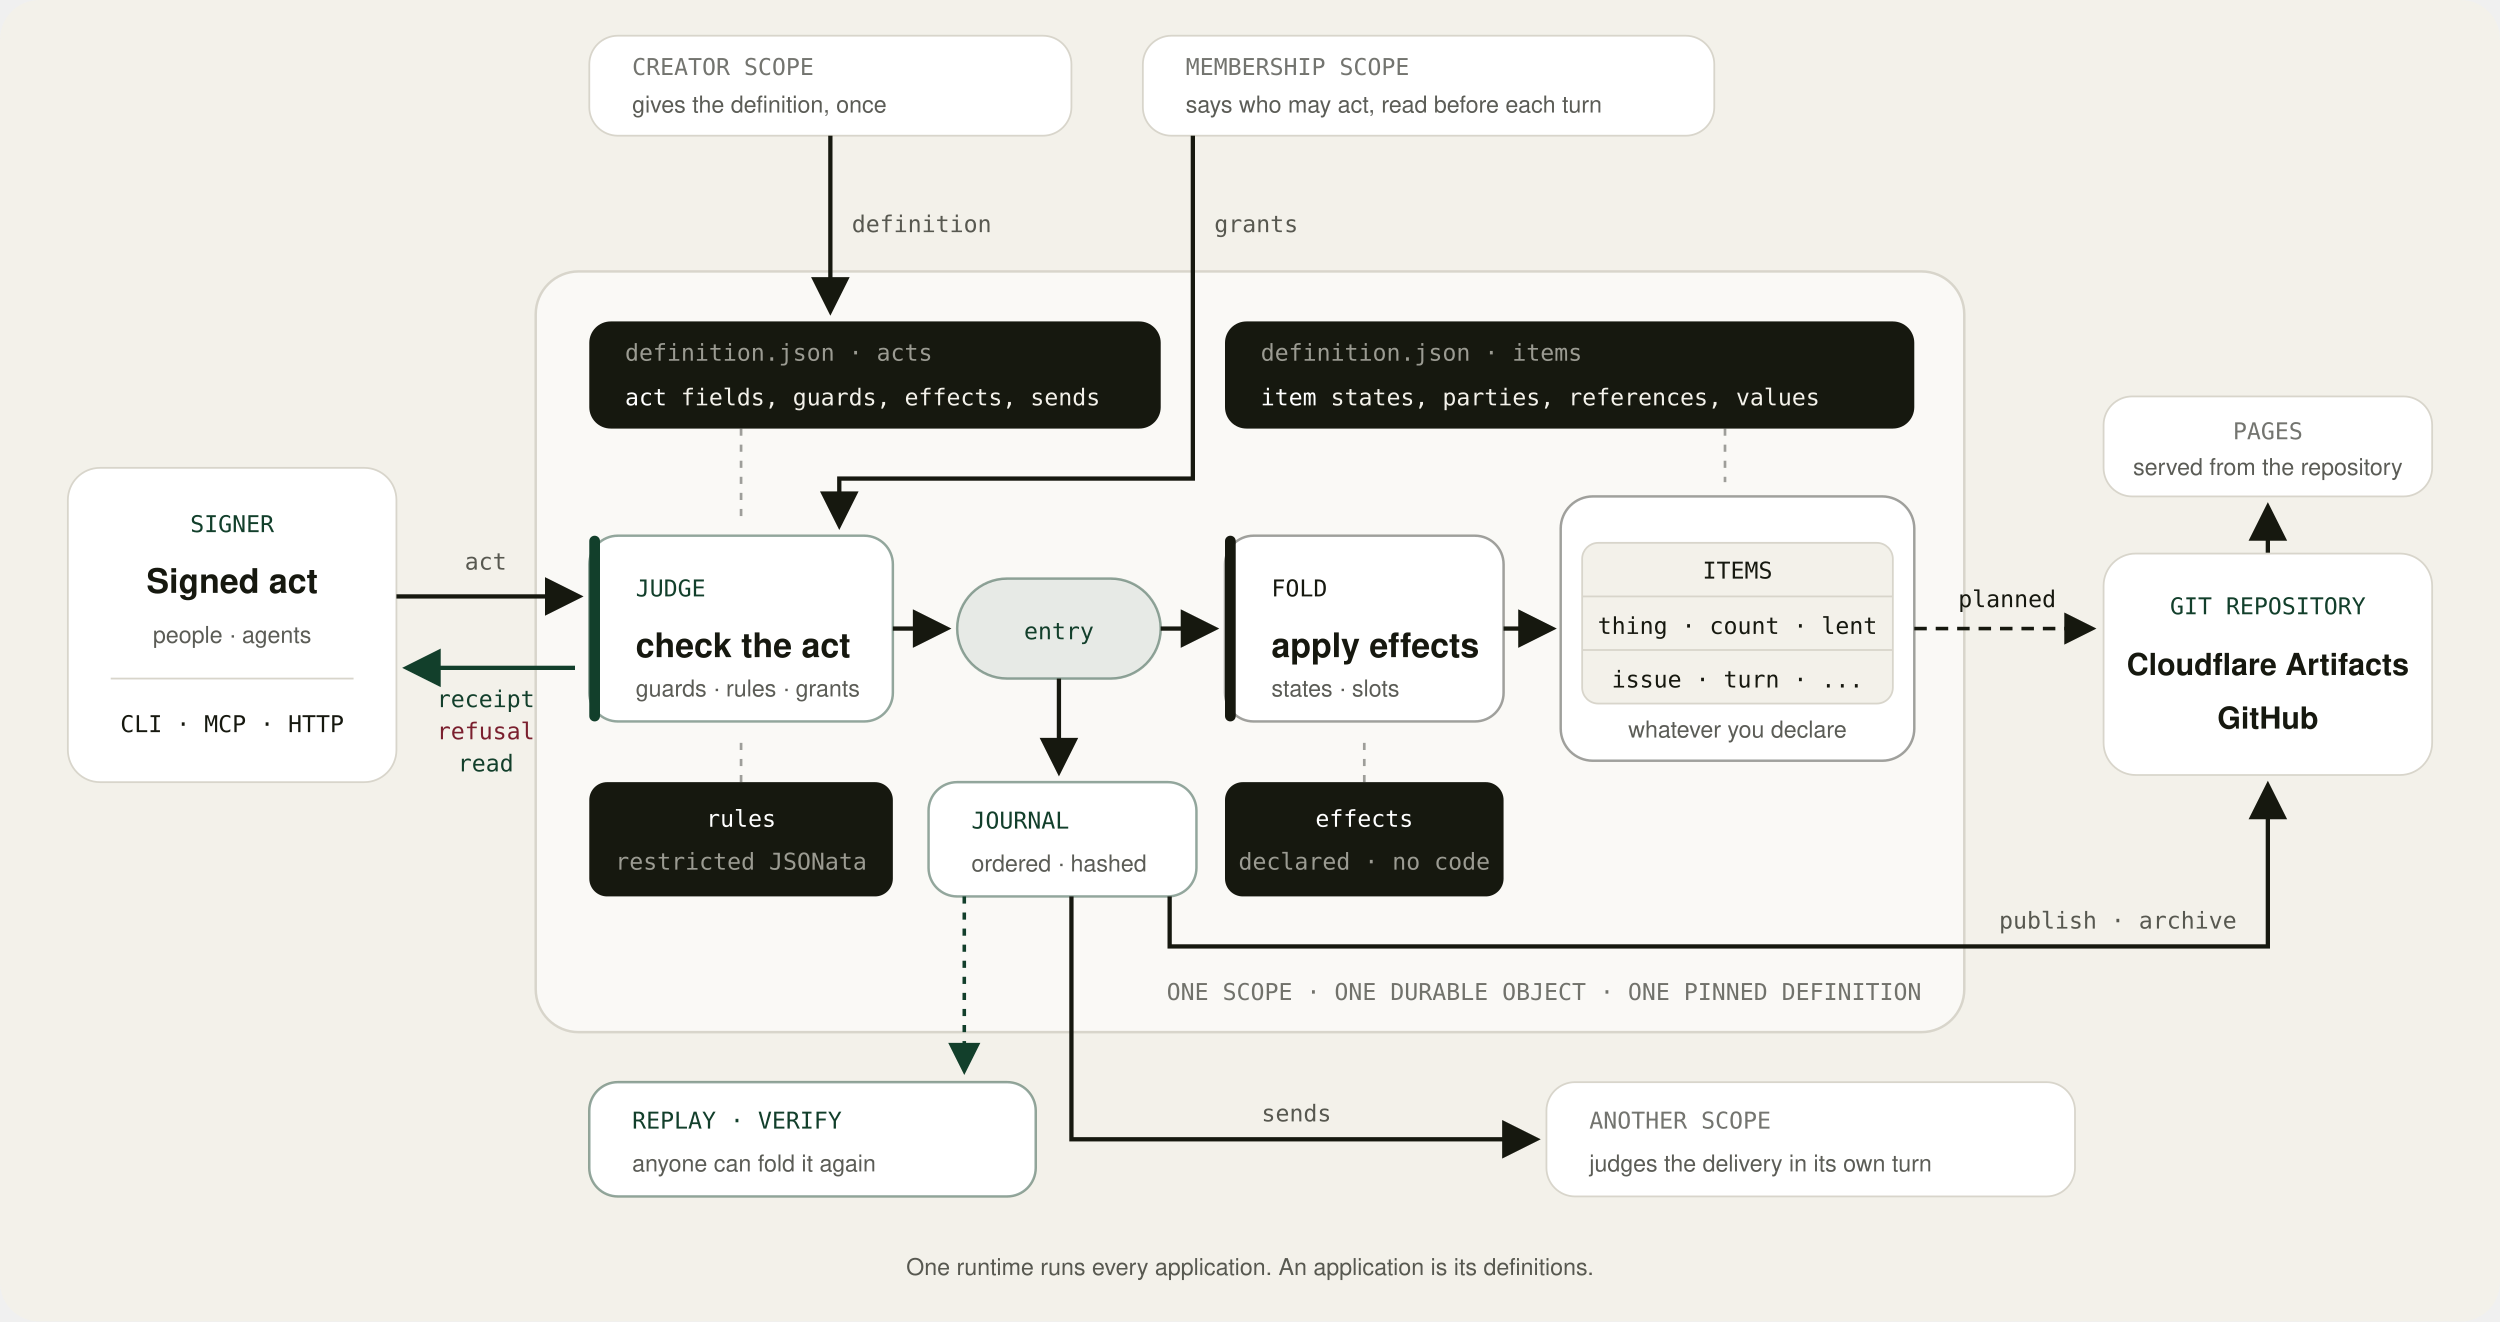
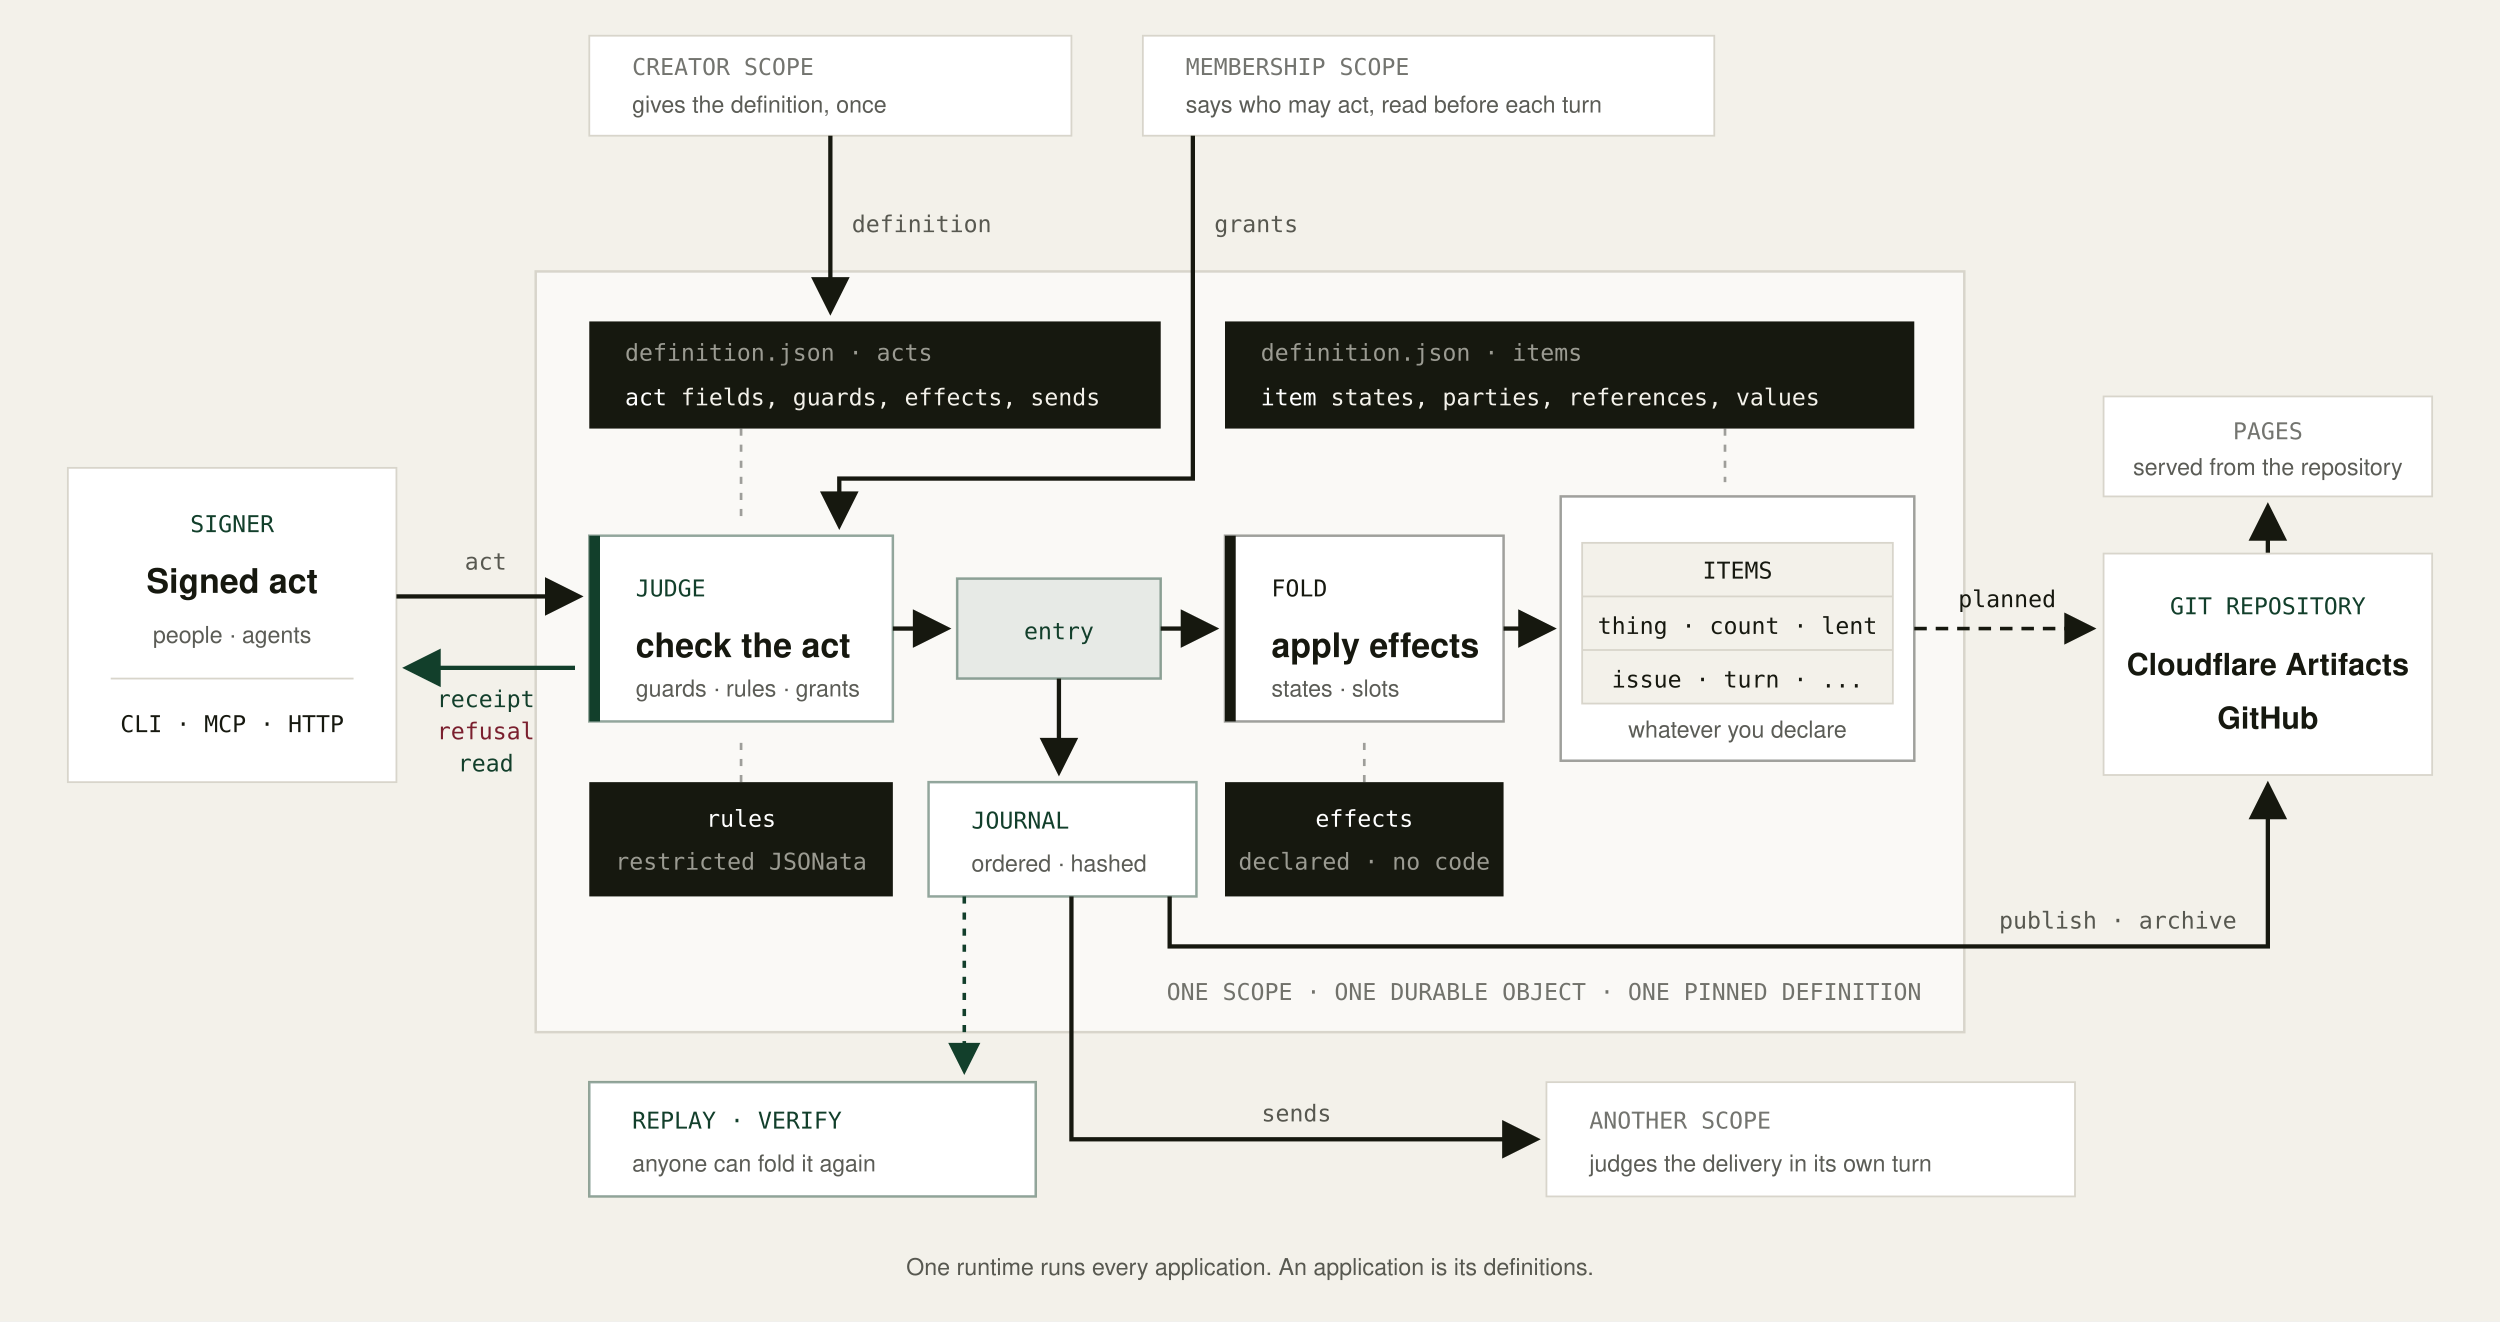
<svg xmlns="http://www.w3.org/2000/svg" viewBox="0 -90 1400 740" role="img" aria-labelledby="title desc">
  <defs>
    <marker id="arrow" markerWidth="9" markerHeight="9" refX="7" refY="4.5" orient="auto">
      <path d="M0 0L9 4.5L0 9Z" fill="#16180F" />
    </marker>
    <marker id="arrow-amber" markerWidth="9" markerHeight="9" refX="7" refY="4.5" orient="auto">
      <path d="M0 0L9 4.5L0 9Z" fill="#16180F" />
    </marker>
    <marker id="arrow-green" markerWidth="9" markerHeight="9" refX="7" refY="4.5" orient="auto">
      <path d="M0 0L9 4.5L0 9Z" fill="#123F2B" />
    </marker>
    <style>
      .sans { font-family: "Open Runde", system-ui, -apple-system, Helvetica, Arial, sans-serif; }
      .mono { font-family: "Sometype Mono", ui-monospace, Menlo, monospace; }
      .eyebrow { font-family: Teletype33, ui-monospace, Menlo, monospace; font-size: 13px; font-weight: 400; }
      .title { font-size: 19px; font-weight: 700; }
      .body { font-size: 13px; font-weight: 400; }
      .code { font-size: 13px; font-weight: 500; }
      .flow { fill: none; stroke: #16180F; stroke-width: 2.4; marker-end: url(#arrow); }
      .back { fill: none; stroke: #123F2B; stroke-width: 2.4; marker-end: url(#arrow-green); }
      .guide { fill: none; stroke: #16180F; stroke-opacity: 0.4; stroke-width: 1.5; stroke-dasharray: 4 5; }
    </style>
  </defs>
-   <rect y="-90" width="1400" height="740" rx="22" fill="#F3F1EA" />
+   <rect y="-90" width="1400" height="740" fill="#F3F1EA" />
  <g>
-     <rect x="330" y="-70" width="270" height="56" rx="16" fill="#FFFFFF" stroke="#D8D5CB" />
+     <rect x="330" y="-70" width="270" height="56" fill="#FFFFFF" stroke="#D8D5CB" />
    <text x="354" y="-48" class="sans eyebrow" fill="#16180F" fill-opacity="0.6">CREATOR SCOPE</text>
    <text x="354" y="-27" class="sans body" fill="#16180F" fill-opacity="0.7">gives the definition, once</text>
-     <rect x="640" y="-70" width="320" height="56" rx="16" fill="#FFFFFF" stroke="#D8D5CB" />
+     <rect x="640" y="-70" width="320" height="56" fill="#FFFFFF" stroke="#D8D5CB" />
    <text x="664" y="-48" class="sans eyebrow" fill="#16180F" fill-opacity="0.6">MEMBERSHIP SCOPE</text>
    <text x="664" y="-27" class="sans body" fill="#16180F" fill-opacity="0.7">says who may act, read before each turn</text>
  </g>
  <g class="sans">
-     <rect x="38" y="172" width="184" height="176" rx="18" fill="#FFFFFF" stroke="#D8D5CB" />
+     <rect x="38" y="172" width="184" height="176" fill="#FFFFFF" stroke="#D8D5CB" />
    <text x="130" y="208" text-anchor="middle" class="eyebrow" fill="#123F2B">SIGNER</text>
    <text x="130" y="242" text-anchor="middle" class="title" fill="#16180F">Signed act</text>
    <text x="130" y="270" text-anchor="middle" class="body" fill="#16180F" fill-opacity="0.7">people · agents</text>
    <path d="M62 290H198" stroke="#D8D5CB" />
    <text x="130" y="320" text-anchor="middle" class="mono code" fill="#16180F">CLI · MCP · HTTP</text>
  </g>
-   <rect x="300" y="62" width="800" height="426" rx="24" fill="#FFFFFF" fill-opacity="0.55" stroke="#D8D5CB" stroke-width="1.4" />
+   <rect x="300" y="62" width="800" height="426" fill="#FFFFFF" fill-opacity="0.55" stroke="#D8D5CB" stroke-width="1.4" />
  <text x="1076" y="470" text-anchor="end" class="sans eyebrow" fill="#16180F" fill-opacity="0.6">ONE SCOPE · ONE DURABLE OBJECT · ONE PINNED DEFINITION</text>
  <path d="M222 244H322" class="flow" />
  <text x="272" y="229" text-anchor="middle" class="mono code" fill="#16180F" fill-opacity="0.7">act</text>
  <path d="M322 284H230" class="back" />
  <text x="272" y="306" text-anchor="middle" class="mono code" fill="#123F2B">receipt</text>
  <text x="272" y="324" text-anchor="middle" class="mono code" fill="#7A1F2E">refusal</text>
  <text x="272" y="342" text-anchor="middle" class="mono code" fill="#123F2B">read</text>
  <g>
-     <rect x="330" y="210" width="170" height="104" rx="16" fill="#FFFFFF" stroke="#123F2B" stroke-opacity="0.45" stroke-width="1.4" />
-     <rect x="330" y="210" width="6" height="104" rx="3" fill="#123F2B" />
+     <rect x="330" y="210" width="170" height="104" fill="#FFFFFF" stroke="#123F2B" stroke-opacity="0.45" stroke-width="1.4" />
+     <rect x="330" y="210" width="6" height="104" fill="#123F2B" />
    <text x="356" y="244" class="sans eyebrow" fill="#123F2B">JUDGE</text>
    <text x="356" y="278" class="sans title" fill="#16180F">check the act</text>
    <text x="356" y="300" class="sans body" fill="#16180F" fill-opacity="0.7">guards · rules · grants</text>
-     <rect x="536" y="234" width="114" height="56" rx="28" fill="#123F2B" fill-opacity="0.08" stroke="#123F2B" stroke-opacity="0.45" stroke-width="1.4" />
+     <rect x="536" y="234" width="114" height="56" fill="#123F2B" fill-opacity="0.08" stroke="#123F2B" stroke-opacity="0.45" stroke-width="1.4" />
    <text x="593" y="268" text-anchor="middle" class="mono body" fill="#123F2B">entry</text>
-     <rect x="686" y="210" width="156" height="104" rx="16" fill="#FFFFFF" stroke="#16180F" stroke-opacity="0.4" stroke-width="1.4" />
-     <rect x="686" y="210" width="6" height="104" rx="3" fill="#16180F" />
+     <rect x="686" y="210" width="156" height="104" fill="#FFFFFF" stroke="#16180F" stroke-opacity="0.4" stroke-width="1.4" />
+     <rect x="686" y="210" width="6" height="104" fill="#16180F" />
    <text x="712" y="244" class="sans eyebrow" fill="#16180F">FOLD</text>
    <text x="712" y="278" class="sans title" fill="#16180F">apply effects</text>
    <text x="712" y="300" class="sans body" fill="#16180F" fill-opacity="0.7">states · slots</text>
  </g>
  <path d="M465 -14V82" class="flow" />
  <text x="477" y="40" class="mono code" fill="#16180F" fill-opacity="0.7">definition</text>
  <path d="M668 -14V178H470V202" class="flow" />
  <text x="680" y="40" class="mono code" fill="#16180F" fill-opacity="0.7">grants</text>
  <path d="M500 262H528" class="flow" />
  <path d="M650 262H678" class="flow" />
  <g>
-     <rect x="330" y="90" width="320" height="60" rx="12" fill="#16180F" />
+     <rect x="330" y="90" width="320" height="60" fill="#16180F" />
    <text x="350" y="112" class="mono code" fill="#F3F1EA" fill-opacity="0.6">definition.json · acts</text>
    <text x="350" y="137" class="mono code" fill="#F3F1EA">
      <tspan fill="#FFFFFF">act</tspan> fields, guards, effects, sends</text>
-     <rect x="686" y="90" width="386" height="60" rx="12" fill="#16180F" />
+     <rect x="686" y="90" width="386" height="60" fill="#16180F" />
    <text x="706" y="112" class="mono code" fill="#F3F1EA" fill-opacity="0.6">definition.json · items</text>
    <text x="706" y="137" class="mono code" fill="#F3F1EA">
      <tspan fill="#FFFFFF">item</tspan> states, parties, references, values</text>
  </g>
  <path d="M415 150V202" class="guide" />
  <path d="M966 150V180" class="guide" />
  <g>
-     <rect x="330" y="348" width="170" height="64" rx="10" fill="#16180F" />
+     <rect x="330" y="348" width="170" height="64" fill="#16180F" />
    <text x="415" y="373" text-anchor="middle" class="mono code" fill="#FFFFFF">rules</text>
    <text x="415" y="397" text-anchor="middle" class="mono code" fill="#F3F1EA" fill-opacity="0.6">restricted JSONata</text>
  </g>
  <path d="M415 348V322" class="guide" />
  <path d="M593 290V340" class="flow" />
  <g>
-     <rect x="520" y="348" width="150" height="64" rx="16" fill="#FFFFFF" stroke="#123F2B" stroke-opacity="0.45" stroke-width="1.4" />
+     <rect x="520" y="348" width="150" height="64" fill="#FFFFFF" stroke="#123F2B" stroke-opacity="0.45" stroke-width="1.4" />
    <text x="544" y="374" class="sans eyebrow" fill="#123F2B">JOURNAL</text>
    <text x="544" y="398" class="sans body" fill="#16180F" fill-opacity="0.7">ordered · hashed</text>
  </g>
  <g>
-     <rect x="686" y="348" width="156" height="64" rx="10" fill="#16180F" />
+     <rect x="686" y="348" width="156" height="64" fill="#16180F" />
    <text x="764" y="373" text-anchor="middle" class="mono code" fill="#FFFFFF">effects</text>
    <text x="764" y="397" text-anchor="middle" class="mono code" fill="#F3F1EA" fill-opacity="0.6">declared · no code</text>
  </g>
  <path d="M764 348V322" class="guide" />
  <path d="M842 262H867" class="flow" />
  <g>
-     <rect x="874" y="188" width="198" height="148" rx="18" fill="#FFFFFF" stroke="#16180F" stroke-opacity="0.4" stroke-width="1.4" />
-     <rect x="886" y="214" width="174" height="90" rx="9" fill="#F3F1EA" stroke="#D8D5CB" />
+     <rect x="874" y="188" width="198" height="148" fill="#FFFFFF" stroke="#16180F" stroke-opacity="0.4" stroke-width="1.4" />
+     <rect x="886" y="214" width="174" height="90" fill="#F3F1EA" stroke="#D8D5CB" />
    <path d="M886 244H1060M886 274H1060" stroke="#D8D5CB" />
    <text x="973" y="234" text-anchor="middle" class="sans eyebrow" fill="#16180F">ITEMS</text>
    <text x="973" y="265" text-anchor="middle" class="mono code" fill="#16180F">thing · count · lent</text>
    <text x="973" y="295" text-anchor="middle" class="mono code" fill="#16180F">issue · turn · ...</text>
    <text x="973" y="323" text-anchor="middle" class="sans body" fill="#16180F" fill-opacity="0.7">whatever you declare</text>
  </g>
  <path d="M540 412V508" fill="none" stroke="#123F2B" stroke-width="2" stroke-dasharray="4 5" marker-end="url(#arrow-green)" />
  <g>
-     <rect x="330" y="516" width="250" height="64" rx="16" fill="#FFFFFF" stroke="#123F2B" stroke-opacity="0.45" stroke-width="1.4" />
+     <rect x="330" y="516" width="250" height="64" fill="#FFFFFF" stroke="#123F2B" stroke-opacity="0.45" stroke-width="1.4" />
    <text x="354" y="542" class="sans eyebrow" fill="#123F2B">REPLAY · VERIFY</text>
    <text x="354" y="566" class="sans body" fill="#16180F" fill-opacity="0.7">anyone can fold it again</text>
  </g>
  <path d="M600 412V548H858" class="flow" />
  <text x="726" y="538" text-anchor="middle" class="mono code" fill="#16180F" fill-opacity="0.7">sends</text>
  <g>
-     <rect x="866" y="516" width="296" height="64" rx="16" fill="#FFFFFF" stroke="#D8D5CB" />
+     <rect x="866" y="516" width="296" height="64" fill="#FFFFFF" stroke="#D8D5CB" />
    <text x="890" y="542" class="sans eyebrow" fill="#16180F" fill-opacity="0.6">ANOTHER SCOPE</text>
    <text x="890" y="566" class="sans body" fill="#16180F" fill-opacity="0.7">judges the delivery in its own turn</text>
  </g>
  <path d="M655 412V440H1270V352" class="flow" />
  <text x="1186" y="430" text-anchor="middle" class="mono code" fill="#16180F" fill-opacity="0.7">publish · archive</text>
  <path d="M1072 262H1170" fill="none" stroke="#16180F" stroke-width="2" stroke-dasharray="7 5" marker-end="url(#arrow-amber)" />
  <text x="1124" y="250" text-anchor="middle" class="mono code" fill="#16180F">planned</text>
  <path d="M1270 220V196" class="flow" />
  <g class="sans">
-     <rect x="1178" y="220" width="184" height="124" rx="18" fill="#FFFFFF" stroke="#D8D5CB" />
+     <rect x="1178" y="220" width="184" height="124" fill="#FFFFFF" stroke="#D8D5CB" />
    <text x="1270" y="254" text-anchor="middle" class="eyebrow" fill="#123F2B">GIT REPOSITORY</text>
    <text x="1270" y="288" text-anchor="middle" style="font-size:17px;font-weight:700" fill="#16180F">Cloudflare Artifacts</text>
    <text x="1270" y="318" text-anchor="middle" style="font-size:17px;font-weight:700" fill="#16180F">GitHub</text>
-     <rect x="1178" y="132" width="184" height="56" rx="16" fill="#FFFFFF" stroke="#D8D5CB" />
+     <rect x="1178" y="132" width="184" height="56" fill="#FFFFFF" stroke="#D8D5CB" />
    <text x="1270" y="156" text-anchor="middle" class="eyebrow" fill="#16180F" fill-opacity="0.6">PAGES</text>
    <text x="1270" y="176" text-anchor="middle" class="body" fill="#16180F" fill-opacity="0.7">served from the repository</text>
  </g>
  <text x="700" y="624" text-anchor="middle" class="sans body" fill="#16180F" fill-opacity="0.7">One runtime runs every application. An application is its definitions.</text>
</svg>
